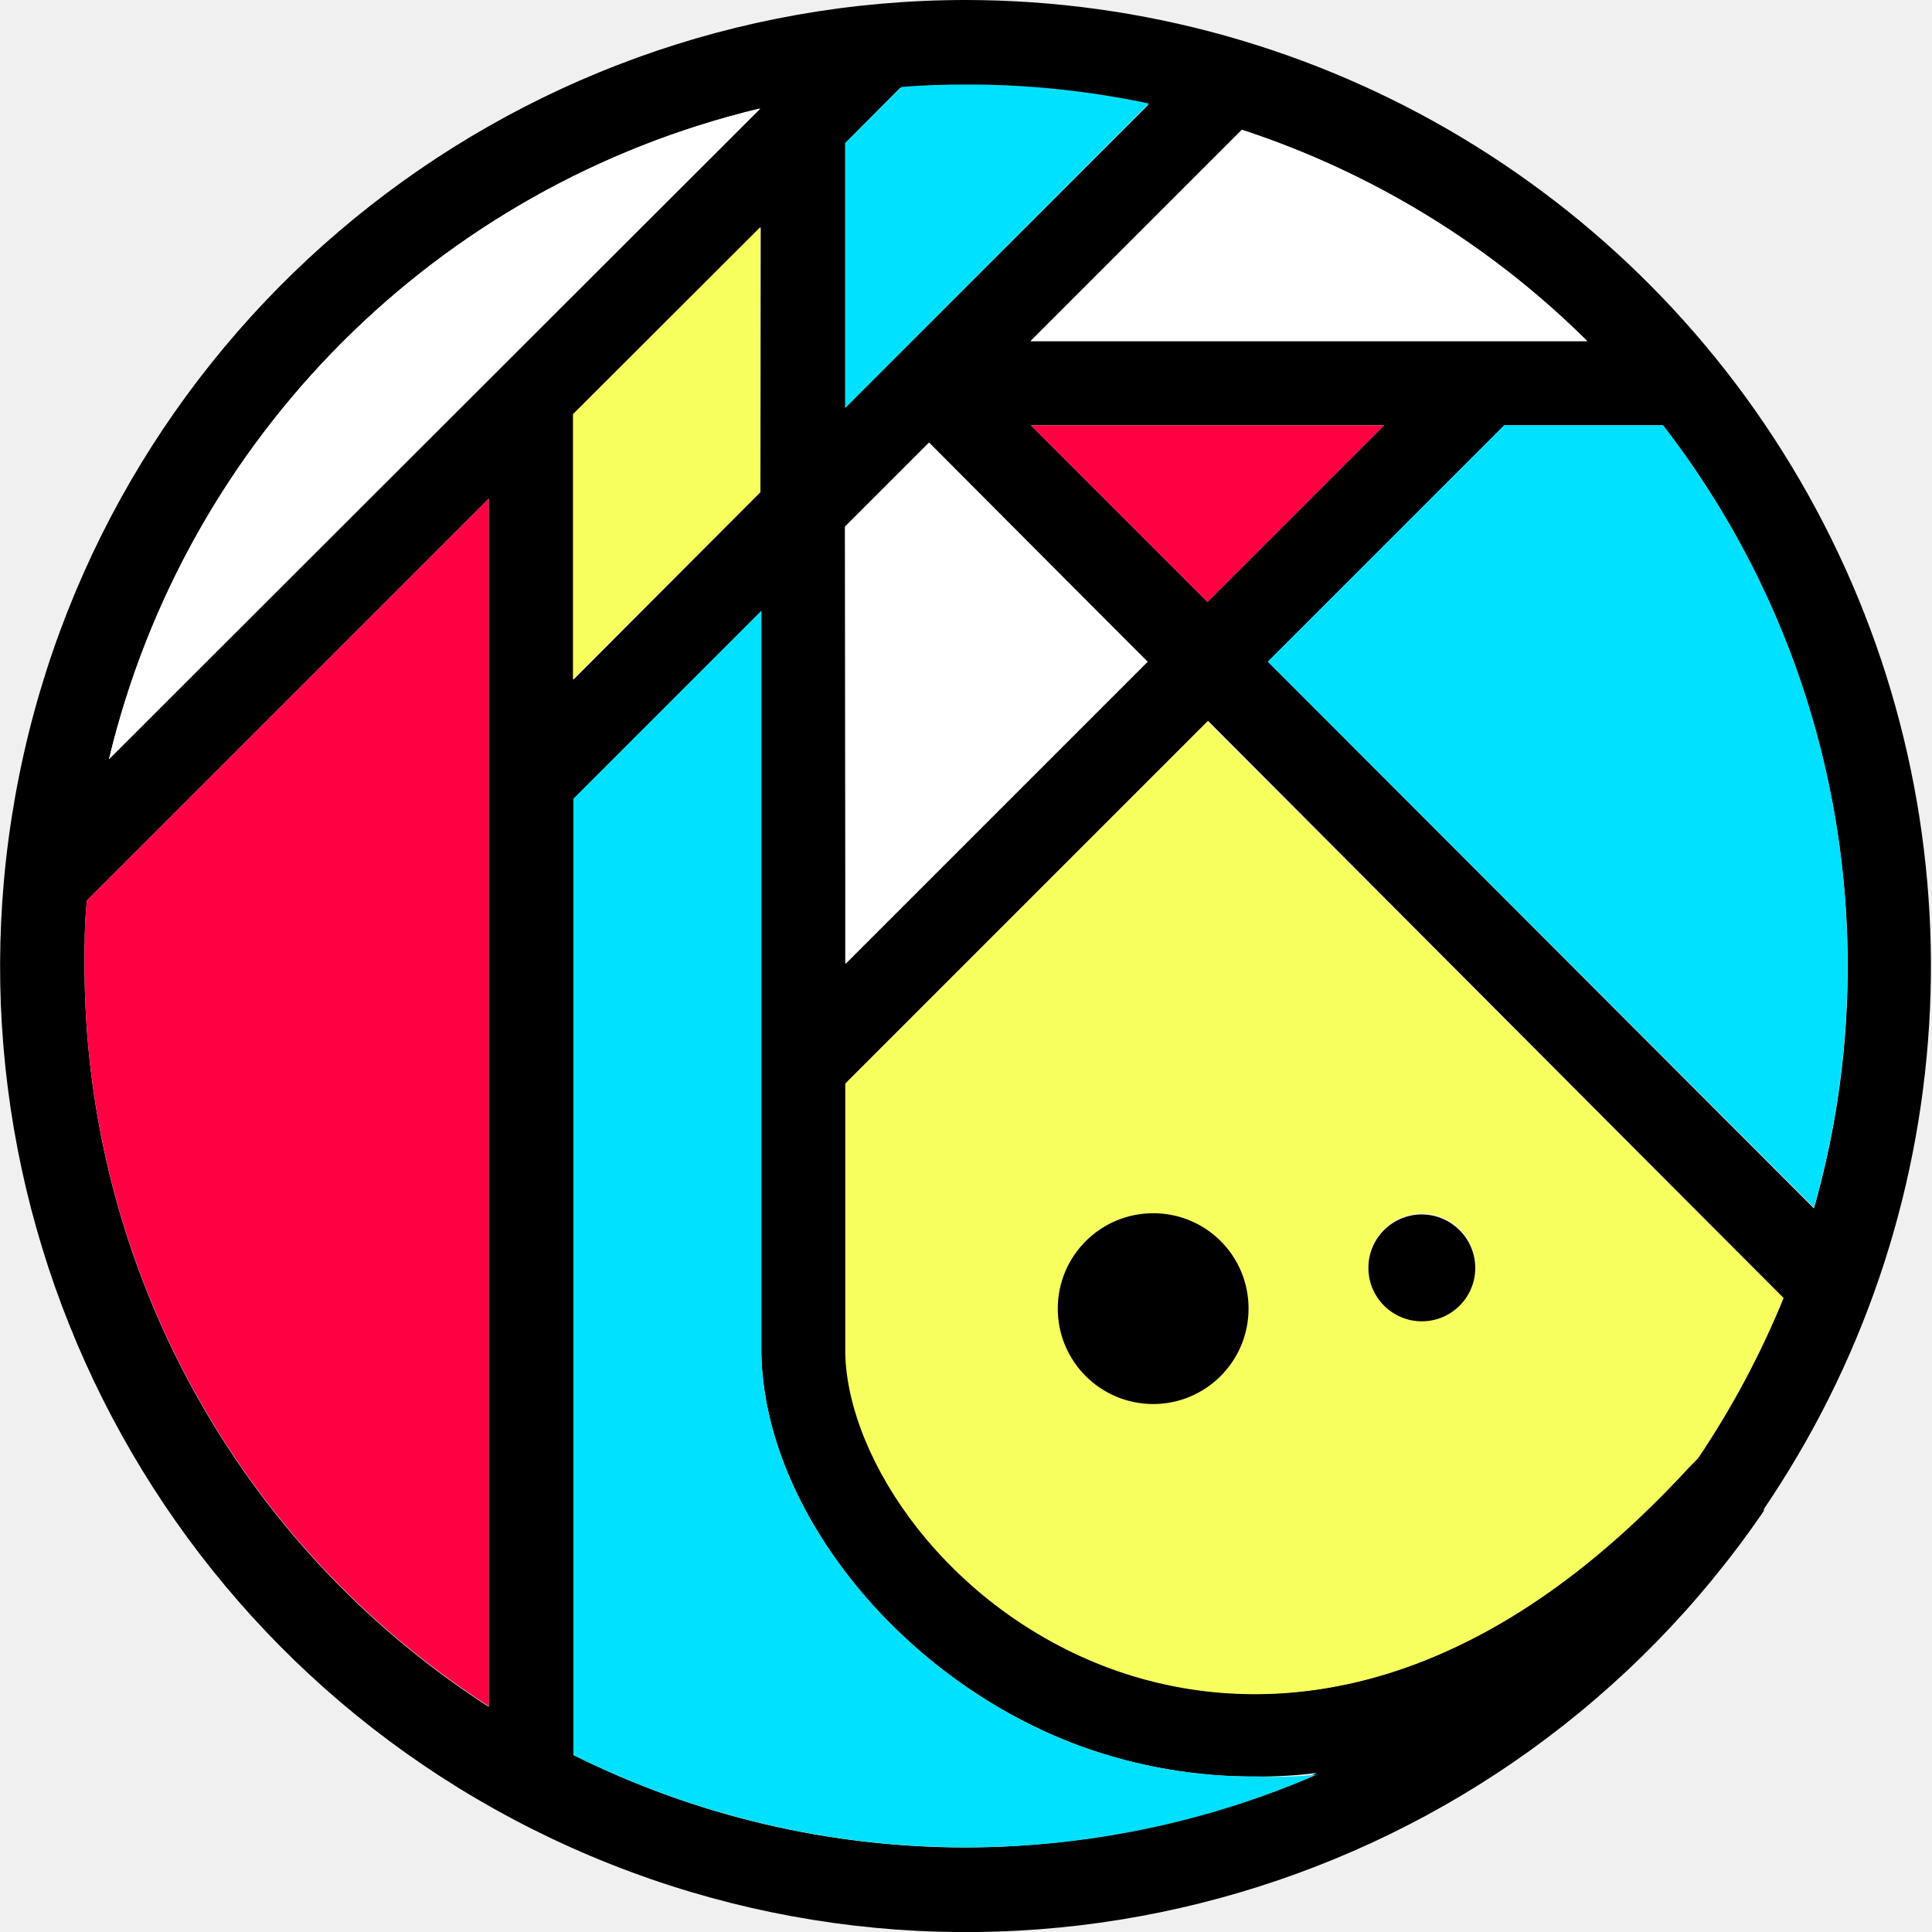
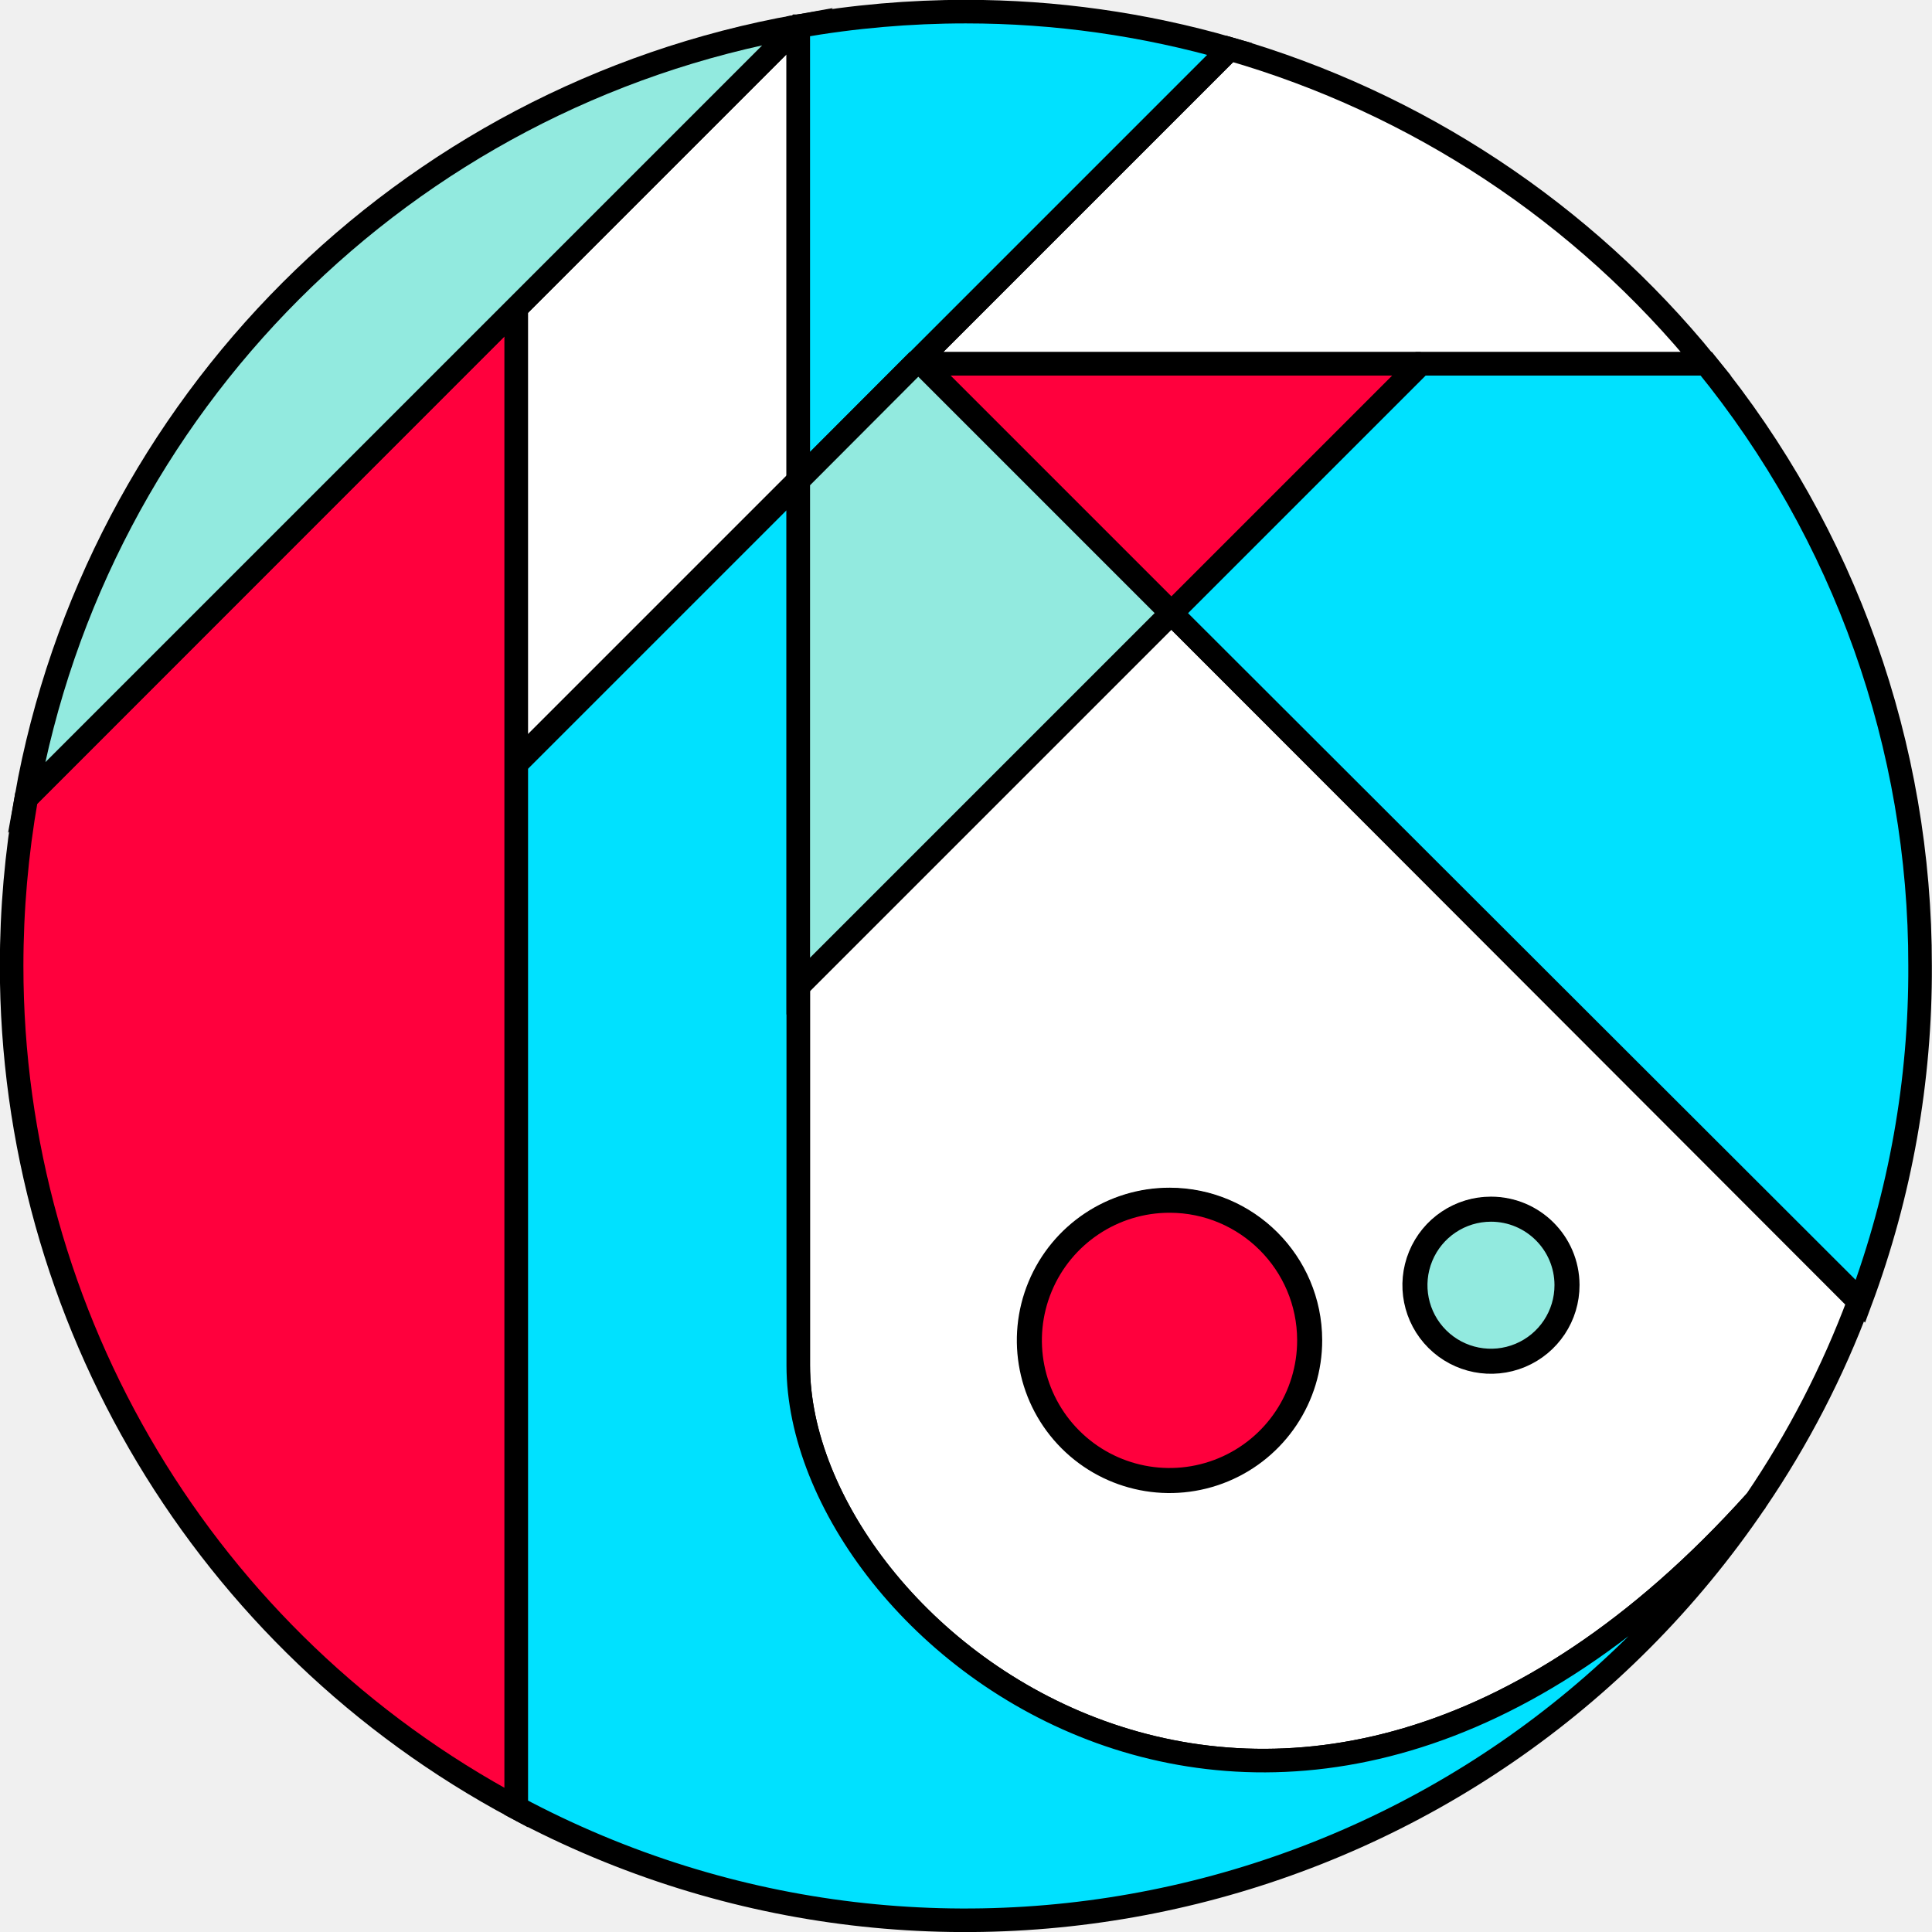
- <svg xmlns="http://www.w3.org/2000/svg" viewBox="0 0 64 64">
+ <svg xmlns="http://www.w3.org/2000/svg" viewBox="0 0 64.79 64.79">
  <defs>
-     <style>.cls-1{fill:#f7ff5f;}.cls-2{fill:#fff;}.cls-3{fill:#00e1ff;}.cls-4{fill:#ff0043;}</style>
+     <style>.cls-1,.cls-2{fill:none;}.cls-1,.cls-2,.cls-3,.cls-4,.cls-5,.cls-6,.cls-7,.cls-8,.cls-9{stroke:#000;}.cls-1,.cls-2,.cls-3,.cls-4,.cls-6,.cls-7,.cls-8,.cls-9{stroke-miterlimit:10;}.cls-1,.cls-8,.cls-9{stroke-width:0.84px;}.cls-2,.cls-3,.cls-4,.cls-6,.cls-7{stroke-width:0.79px;}.cls-3{fill:#fff;}.cls-4{fill:#00e1ff;}.cls-5,.cls-6,.cls-8{fill:#ff003d;}.cls-5{stroke-linejoin:bevel;stroke-width:0.79px;}.cls-7,.cls-9{fill:#92eadf;}</style>
  </defs>
  <g id="レイヤー_2" data-name="レイヤー 2">
    <g id="レイヤー_2-2" data-name="レイヤー 2">
-       <path d="M55.94,48.59v0l.33-.36Z" />
-       <path d="M32,0A32,32,0,1,0,58.43,50.05l0,0,0-.06.24-.36h0A32,32,0,0,0,32,0ZM52.58,11.3H34.14l7-7A29.13,29.13,0,0,1,52.58,11.3ZM34.15,14.09h11.7L40,19.94ZM38,21.92l-10,10,0-14.48,2.78-2.78Zm-8.19-19c.72-.06,1.45-.08,2.17-.08a28.84,28.84,0,0,1,6.06.63L28,13.51V4.74ZM25.19,16.3,19,22.51V13.72l6.2-6.19Zm0-12.7L3.61,25.15A29.15,29.15,0,0,1,25.15,3.6Zm-9,52.94A29.2,29.2,0,0,1,2.8,32c0-.73,0-1.46.08-2.17L16.19,16.52ZM32,61.2a29.09,29.09,0,0,1-13-3.06V26.46l6.22-6.22,0,24.61c.12,5.24,4.68,10.84,10.59,13a16.8,16.8,0,0,0,5.82,1,15.12,15.12,0,0,0,2-.12A29,29,0,0,1,32,61.2ZM56.27,48.26l-.33.36c-8.2,8.87-15.5,8-19.15,6.63-5.38-2-8.68-6.88-8.77-10.43V35.88l12-12L59.08,43A29.41,29.41,0,0,1,56.27,48.26ZM42,21.92l7.83-7.83h5.26a29.31,29.31,0,0,1,5,25.94Z" />
-       <polygon class="cls-1" points="25.19 16.3 18.98 22.51 18.98 13.72 25.18 7.53 25.19 16.3" />
-       <path class="cls-2" d="M52.58,11.3H34.14l7-7A29.13,29.13,0,0,1,52.58,11.3Z" />
-       <path class="cls-1" d="M40,23.9l-12,12v8.94c.09,3.55,3.39,8.44,8.77,10.43,3.65,1.35,11,2.24,19.15-6.63v0l.33-.33A29.41,29.41,0,0,0,59.08,43ZM38.2,46.5a3.15,3.15,0,1,1,3.16-3.15A3.15,3.15,0,0,1,38.2,46.5Zm8.9-2.76A1.77,1.77,0,1,1,48.87,42,1.77,1.77,0,0,1,47.1,43.74Z" />
-       <polygon class="cls-2" points="38.02 21.92 28.01 31.93 27.99 17.45 30.77 14.67 38.02 21.92" />
-       <path class="cls-2" d="M25.15,3.6,3.61,25.15A29.15,29.15,0,0,1,25.15,3.6Z" />
-       <path class="cls-3" d="M61.2,32a29.21,29.21,0,0,1-1.11,8L42,21.92l7.83-7.83h5.26A29.06,29.06,0,0,1,61.2,32Z" />
-       <path class="cls-3" d="M38.06,3.43,28,13.51V4.74l1.86-1.86c.72-.06,1.45-.08,2.17-.08A28.84,28.84,0,0,1,38.06,3.43Z" />
-       <path class="cls-3" d="M43.62,58.79A29.22,29.22,0,0,1,19,58.14V26.46l6.22-6.22,0,24.61c.12,5.24,4.68,10.84,10.59,13a16.8,16.8,0,0,0,5.82,1A15.12,15.12,0,0,0,43.62,58.79Z" />
-       <path class="cls-4" d="M16.19,16.52v40A29.2,29.2,0,0,1,2.8,32c0-.73,0-1.46.08-2.17Z" />
-       <polygon class="cls-4" points="45.85 14.09 40 19.94 34.15 14.09 45.85 14.09" />
-       <path d="M41.36,43.35a3.16,3.16,0,1,1-3.16-3.16A3.15,3.15,0,0,1,41.36,43.35Z" />
-       <path d="M48.87,42a1.77,1.77,0,1,1-1.77-1.77A1.78,1.78,0,0,1,48.87,42Z" />
+       <line class="cls-1" x1="0.88" y1="26.77" x2="0.88" y2="26.77" />
+       <line class="cls-1" x1="17.32" y1="10.34" x2="17.32" y2="10.3" />
+       <line class="cls-1" x1="41.25" y1="1.64" x2="41.25" y2="1.64" />
+       <line class="cls-1" x1="26.77" y1="0.89" x2="26.77" y2="0.88" />
+       <line class="cls-1" x1="47.73" y1="12.12" x2="47.64" y2="12.21" />
+       <line class="cls-1" x1="30.92" y1="12.21" x2="30.83" y2="12.12" />
+       <line class="cls-1" x1="62.46" y1="43.75" x2="62.36" y2="43.65" />
+       <path class="cls-2" d="M50,40.55a2.55,2.55,0,1,0,2.55,2.54A2.55,2.55,0,0,0,50,40.55Zm-10.77-.3a4.7,4.7,0,1,0,4.69,4.69A4.69,4.69,0,0,0,39.23,40.25Z" />
+       <polygon class="cls-3" points="26.77 0.88 26.77 16.11 17.31 25.57 17.31 10.33 26.76 0.88 26.77 0.88" />
+       <path class="cls-3" d="M57.21,12.2H30.68L41.24,1.64A32,32,0,0,1,57.21,12.2Z" />
+       <path class="cls-3" d="M39.28,20.56,26.77,33.07V45.79c0,9.14,16.32,22.12,32.11,4.55h0a31.4,31.4,0,0,0,3.46-6.69Zm-.05,29.08a4.7,4.7,0,1,1,4.69-4.7A4.7,4.7,0,0,1,39.23,49.64Zm10.77-4a2.55,2.55,0,1,1,2.55-2.55A2.55,2.55,0,0,1,50,45.64Z" />
+       <path class="cls-4" d="M41.24,1.64,26.77,16.11V.88A32.45,32.45,0,0,1,32.39.39,31.91,31.91,0,0,1,41.24,1.64Z" />
+       <path class="cls-4" d="M64.39,32.39a31.81,31.81,0,0,1-2,11.25L39.28,20.56l8.36-8.36h9.58A31.88,31.88,0,0,1,64.39,32.39Z" />
+       <path class="cls-4" d="M58.88,50.34A32,32,0,0,1,17.31,60.62v-35l9.46-9.46V45.79C26.77,54.93,43.09,67.91,58.88,50.34Z" />
+       <polygon class="cls-5" points="47.64 12.2 39.28 20.56 30.92 12.2 47.64 12.2" />
+       <path class="cls-6" d="M17.31,10.33V60.62A32,32,0,0,1,.39,32.39a32.54,32.54,0,0,1,.49-5.62h0Z" />
+       <path class="cls-7" d="M26.76.88.88,26.76A32,32,0,0,1,26.76.88Z" />
+       <polygon class="cls-7" points="39.28 20.56 26.77 33.07 26.77 16.11 30.67 12.2 30.92 12.2 39.28 20.56" />
+       <path class="cls-8" d="M43.92,44.94a4.7,4.7,0,1,1-4.69-4.69A4.7,4.7,0,0,1,43.92,44.94Z" />
+       <path class="cls-9" d="M52.55,43.09A2.55,2.55,0,1,1,50,40.55,2.55,2.55,0,0,1,52.55,43.09Z" />
    </g>
  </g>
</svg>
